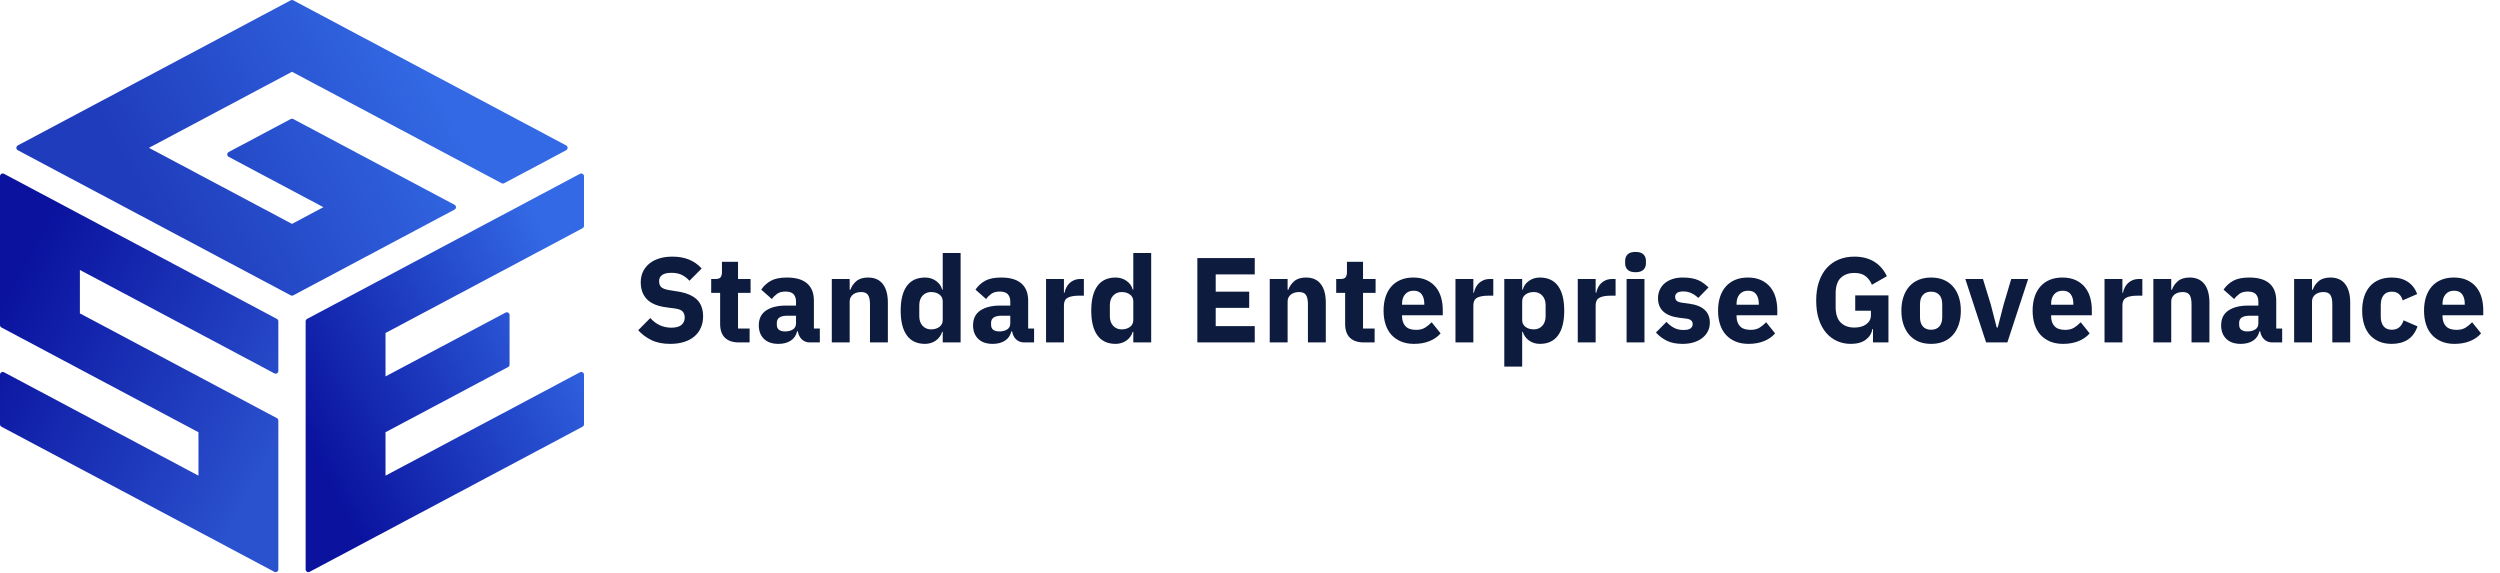
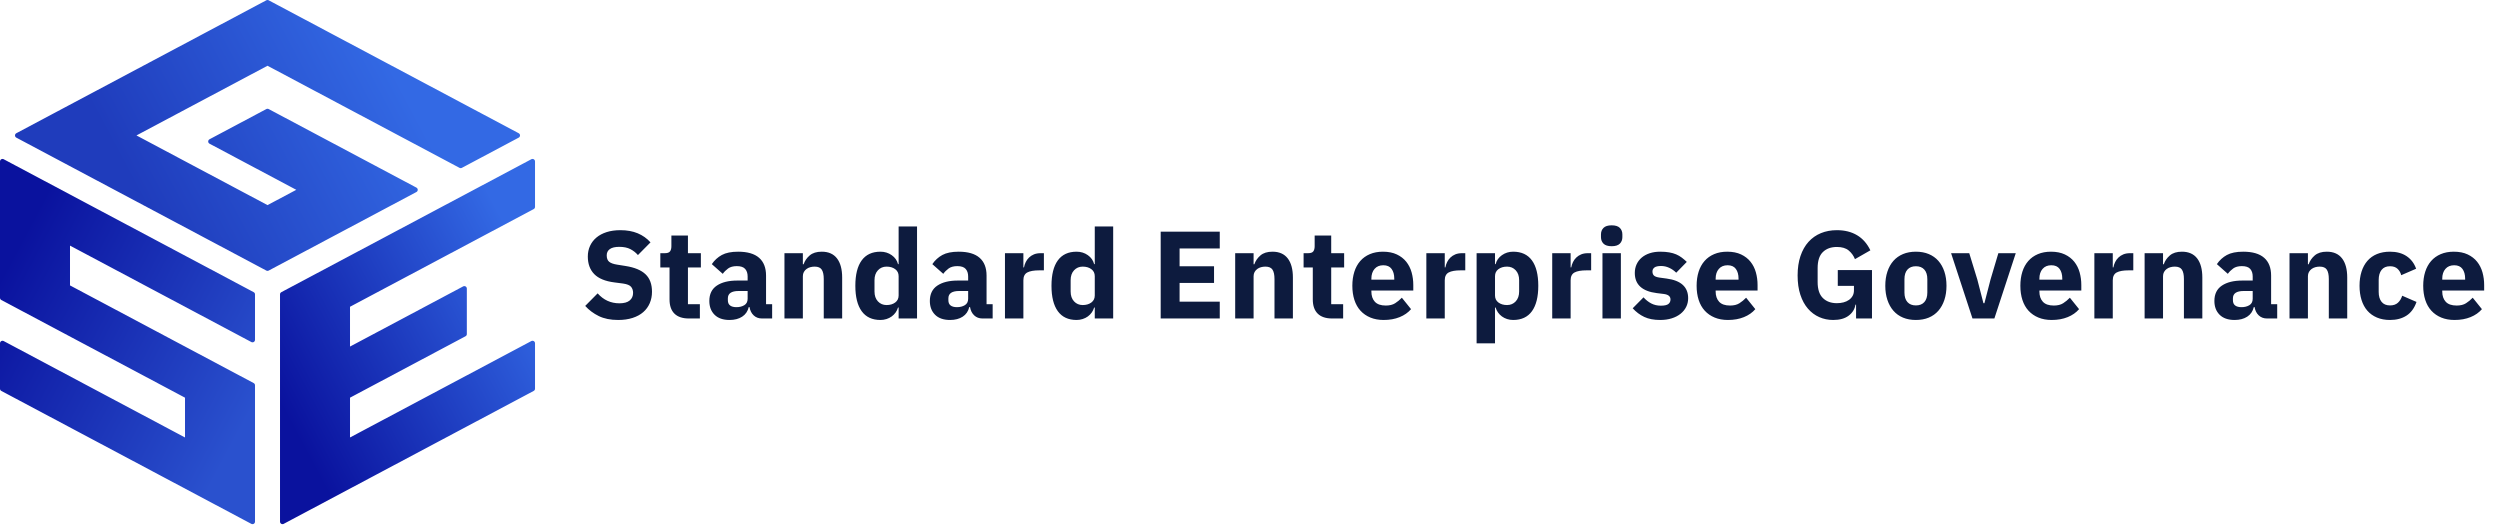
- <svg xmlns="http://www.w3.org/2000/svg" viewBox="-481.5 -506.44 4122.48 943.43" width="4122.48" height="943.43">
+ <svg xmlns="http://www.w3.org/2000/svg" viewBox="-481.5 -506.44 4499.83 943.43" width="4499.83" height="943.43">
  <defs>
    <linearGradient id="lklineAtop" gradientUnits="userSpaceOnUse" x1="-225" y1="-143.04" x2="225" y2="-382.31">
      <stop offset="0" stop-color="#1F3CBC" />
      <stop offset="1" stop-color="#3369E4" />
    </linearGradient>
    <linearGradient id="lklineAleft" gradientUnits="userSpaceOnUse" x1="-477" y1="-11.32" x2="-27" y2="227.95">
      <stop offset="0" stop-color="#0A129E" />
      <stop offset="1" stop-color="#2A51CE" />
    </linearGradient>
    <linearGradient id="lklineAright" gradientUnits="userSpaceOnUse" x1="27" y1="227.95" x2="477" y2="-11.32">
      <stop offset="0" stop-color="#0A129E" />
      <stop offset="1" stop-color="#3369E4" />
    </linearGradient>
  </defs>
  <path d="M-450 -262.67 L0 -501.94 L102.27 -447.56 L-347.73 -208.29 Z M-450 -262.67 L-347.73 -317.05 L102.27 -77.78 L0 -23.4 Z M-102.27 -447.56 L0 -501.94 L450 -262.67 L347.73 -208.29 Z M-102.27 -77.78 L163.64 -219.17 L265.91 -164.79 L0 -23.4 Z M-102.27 -251.79 L0 -306.17 L163.64 -219.17 L61.36 -164.79 Z" fill="url(#lklineAtop)" stroke="url(#lklineAtop)" stroke-width="9" stroke-linejoin="round" />
-   <path d="M-477 -215.87 L-27 23.4 L-27 105.22 L-477 -134.05 Z M-477 -134.05 L-354.27 -68.79 L-354.27 13.02 L-477 -52.23 Z M-477 -52.23 L-27 187.04 L-27 268.86 L-477 29.59 Z M-149.73 203.6 L-27 268.86 L-27 350.67 L-149.73 285.42 Z M-477 111.4 L-27 350.67 L-27 432.49 L-477 193.22 Z" fill="url(#lklineAleft)" stroke="url(#lklineAleft)" stroke-width="9" stroke-linejoin="round" />
-   <path d="M27 23.4 L477 -215.87 L477 -134.05 L27 105.22 Z M27 105.22 L149.73 39.96 L149.73 121.78 L27 187.04 Z M27 187.04 L354.27 13.02 L354.27 94.84 L27 268.86 Z M27 268.86 L149.73 203.6 L149.73 285.42 L27 350.67 Z M27 350.67 L477 111.4 L477 193.22 L27 432.49 Z" fill="url(#lklineAright)" stroke="url(#lklineAright)" stroke-width="9" stroke-linejoin="round" />
-   <path d="M623.7,60.61Q605.36,60.61,592.61,54.34Q579.86,48.06,570.89,38.1L590.82,17.97Q604.97,33.91,625.69,33.91Q636.85,33.91,642.23,29.33Q647.61,24.75,647.61,17.17Q647.61,11.39,644.42,7.51Q641.23,3.62,631.47,2.23L617.72,0.43Q595.6,-2.36,585.34,-12.92Q575.08,-23.48,575.08,-41.01Q575.08,-50.38,578.66,-58.15Q582.25,-65.92,588.92,-71.5Q595.6,-77.08,605.26,-80.17Q614.93,-83.26,627.28,-83.26Q643.03,-83.26,654.98,-78.28Q666.94,-73.3,675.51,-63.73L655.38,-43.41Q650.4,-49.18,643.33,-52.87Q636.25,-56.56,625.49,-56.56Q615.33,-56.56,610.35,-52.97Q605.36,-49.38,605.36,-43.01Q605.36,-35.83,609.25,-32.64Q613.14,-29.46,621.9,-28.06L635.65,-25.87Q657.17,-22.48,667.54,-12.62Q677.9,-2.75,677.9,15.38Q677.9,25.34,674.31,33.71Q670.73,42.08,663.85,48.06Q656.98,54.04,646.81,57.33Q636.65,60.61,623.7,60.61ZM737.08,58.22Q721.74,58.22,713.87,50.45Q706,42.68,706,27.73L706,-23.48L691.25,-23.48L691.25,-46.39L698.62,-46.39Q704.6,-46.39,706.79,-49.28Q708.99,-52.17,708.99,-57.55L708.99,-74.69L735.49,-74.69L735.49,-46.39L756.21,-46.39L756.21,-23.48L735.49,-23.48L735.49,35.31L754.62,35.31L754.62,58.22ZM854.05,58.22Q846.08,58.22,840.8,53.24Q835.52,48.26,834.13,39.89L832.93,39.89Q830.54,50.05,822.37,55.33Q814.2,60.61,802.24,60.61Q786.5,60.61,778.13,52.24Q769.76,43.88,769.76,30.13Q769.76,13.59,781.82,5.52Q793.87,-2.55,814.6,-2.55L831.14,-2.55L831.14,-9.13Q831.14,-16.7,827.15,-21.19Q823.17,-25.67,813.8,-25.67Q805.03,-25.67,799.85,-21.88Q794.67,-18.1,791.28,-13.32L773.75,-28.86Q780.12,-38.22,789.79,-43.5Q799.45,-48.79,815.99,-48.79Q838.31,-48.79,849.47,-39.02Q860.63,-29.26,860.63,-10.53L860.63,35.31L870.39,35.31L870.39,58.22ZM813.2,40.09Q820.58,40.09,825.86,36.9Q831.14,33.71,831.14,26.54L831.14,14.18L816.79,14.18Q799.45,14.18,799.45,25.94L799.45,28.93Q799.45,34.71,803.04,37.4Q806.63,40.09,813.2,40.09ZM890.12,58.22L890.12,-46.39L919.61,-46.39L919.61,-28.66L920.81,-28.66Q923.6,-36.83,930.57,-42.81Q937.55,-48.79,949.9,-48.79Q966.04,-48.79,974.31,-38.02Q982.58,-27.26,982.58,-7.34L982.58,58.22L953.09,58.22L953.09,-4.95Q953.09,-15.11,949.9,-19.99Q946.71,-24.87,938.54,-24.87Q934.96,-24.87,931.57,-23.98Q928.18,-23.08,925.49,-21.09Q922.8,-19.09,921.21,-16.2Q919.61,-13.32,919.61,-9.53L919.61,58.22ZM1073.05,40.69L1072.06,40.69Q1070.86,44.87,1068.27,48.56Q1065.68,52.24,1061.99,54.94Q1058.31,57.63,1053.62,59.12Q1048.94,60.61,1043.96,60.61Q1024.03,60.61,1013.87,46.57Q1003.71,32.52,1003.71,5.81Q1003.71,-20.89,1013.87,-34.84Q1024.03,-48.79,1043.96,-48.79Q1054.12,-48.79,1061.99,-43.21Q1069.86,-37.63,1072.06,-28.86L1073.05,-28.86L1073.05,-89.24L1102.54,-89.24L1102.54,58.22L1073.05,58.22ZM1053.72,36.7Q1062.09,36.7,1067.57,32.62Q1073.05,28.53,1073.05,21.36L1073.05,-9.53Q1073.05,-16.7,1067.57,-20.79Q1062.09,-24.87,1053.72,-24.87Q1045.35,-24.87,1039.87,-18.99Q1034.39,-13.12,1034.39,-3.15L1034.39,14.98Q1034.39,24.94,1039.87,30.82Q1045.35,36.7,1053.72,36.7ZM1207.36,58.22Q1199.39,58.22,1194.11,53.24Q1188.83,48.26,1187.43,39.89L1186.24,39.89Q1183.85,50.05,1175.68,55.33Q1167.51,60.61,1155.55,60.61Q1139.81,60.61,1131.44,52.24Q1123.07,43.88,1123.07,30.13Q1123.07,13.59,1135.13,5.52Q1147.18,-2.55,1167.91,-2.55L1184.44,-2.55L1184.44,-9.13Q1184.44,-16.7,1180.46,-21.19Q1176.47,-25.67,1167.11,-25.67Q1158.34,-25.67,1153.16,-21.88Q1147.98,-18.1,1144.59,-13.32L1127.05,-28.86Q1133.43,-38.22,1143.1,-43.5Q1152.76,-48.79,1169.3,-48.79Q1191.62,-48.79,1202.78,-39.02Q1213.94,-29.26,1213.94,-10.53L1213.94,35.31L1223.7,35.31L1223.7,58.22ZM1166.51,40.09Q1173.88,40.09,1179.16,36.9Q1184.44,33.71,1184.44,26.54L1184.44,14.18L1170.1,14.18Q1152.76,14.18,1152.76,25.94L1152.76,28.93Q1152.76,34.71,1156.35,37.4Q1159.93,40.09,1166.51,40.09ZM1243.43,58.22L1243.43,-46.39L1272.92,-46.39L1272.92,-23.68L1273.92,-23.68Q1274.71,-28.06,1276.71,-32.15Q1278.7,-36.23,1281.99,-39.42Q1285.28,-42.61,1289.86,-44.5Q1294.44,-46.39,1300.62,-46.39L1305.8,-46.39L1305.8,-18.89L1298.43,-18.89Q1285.47,-18.89,1279.2,-15.51Q1272.92,-12.12,1272.92,-2.95L1272.92,58.22ZM1387.3,40.69L1386.31,40.69Q1385.11,44.87,1382.52,48.56Q1379.93,52.24,1376.24,54.94Q1372.56,57.63,1367.87,59.12Q1363.19,60.61,1358.21,60.61Q1338.28,60.61,1328.12,46.57Q1317.96,32.52,1317.96,5.81Q1317.96,-20.89,1328.12,-34.84Q1338.28,-48.79,1358.21,-48.79Q1368.37,-48.79,1376.24,-43.21Q1384.11,-37.63,1386.31,-28.86L1387.3,-28.86L1387.3,-89.24L1416.79,-89.24L1416.79,58.22L1387.3,58.22ZM1367.97,36.7Q1376.34,36.7,1381.82,32.62Q1387.3,28.53,1387.3,21.36L1387.3,-9.53Q1387.3,-16.7,1381.82,-20.79Q1376.34,-24.87,1367.97,-24.87Q1359.6,-24.87,1354.12,-18.99Q1348.64,-13.12,1348.64,-3.15L1348.64,14.98Q1348.64,24.94,1354.12,30.82Q1359.6,36.7,1367.97,36.7ZM1492.92,58.22L1492.92,-80.87L1587.57,-80.87L1587.57,-53.97L1523.2,-53.97L1523.2,-25.47L1578.4,-25.47L1578.4,1.23L1523.2,1.23L1523.2,31.32L1587.57,31.32L1587.57,58.22ZM1612.28,58.22L1612.28,-46.39L1641.77,-46.39L1641.77,-28.66L1642.97,-28.66Q1645.76,-36.83,1652.73,-42.81Q1659.71,-48.79,1672.06,-48.79Q1688.2,-48.79,1696.47,-38.02Q1704.74,-27.26,1704.74,-7.34L1704.74,58.22L1675.25,58.22L1675.25,-4.95Q1675.25,-15.11,1672.06,-19.99Q1668.87,-24.87,1660.7,-24.87Q1657.11,-24.87,1653.73,-23.98Q1650.34,-23.08,1647.65,-21.09Q1644.96,-19.09,1643.37,-16.2Q1641.77,-13.32,1641.77,-9.53L1641.77,58.22ZM1767.71,58.22Q1752.37,58.22,1744.49,50.45Q1736.62,42.68,1736.62,27.73L1736.62,-23.48L1721.88,-23.48L1721.88,-46.39L1729.25,-46.39Q1735.23,-46.39,1737.42,-49.28Q1739.61,-52.17,1739.61,-57.55L1739.61,-74.69L1766.12,-74.69L1766.12,-46.39L1786.84,-46.39L1786.84,-23.48L1766.12,-23.48L1766.12,35.31L1785.25,35.31L1785.25,58.22ZM1850.21,60.61Q1838.25,60.61,1828.89,56.73Q1819.52,52.84,1813.04,45.77Q1806.57,38.69,1803.28,28.53Q1799.99,18.37,1799.99,5.81Q1799.99,-6.54,1803.18,-16.6Q1806.37,-26.67,1812.65,-33.84Q1818.92,-41.01,1828.09,-44.9Q1837.26,-48.79,1849.01,-48.79Q1861.96,-48.79,1871.23,-44.4Q1880.5,-40.02,1886.38,-32.64Q1892.25,-25.27,1894.94,-15.61Q1897.63,-5.94,1897.63,4.62L1897.63,13.39L1830.48,13.39L1830.48,14.98Q1830.48,25.34,1836.06,31.42Q1841.64,37.5,1853.6,37.5Q1862.76,37.5,1868.54,33.81Q1874.32,30.13,1879.3,24.94L1894.05,43.28Q1887.07,51.45,1875.81,56.03Q1864.56,60.61,1850.21,60.61ZM1849.61,-27.06Q1840.64,-27.06,1835.56,-21.19Q1830.48,-15.31,1830.48,-5.54L1830.48,-3.95L1867.15,-3.95L1867.15,-5.74Q1867.15,-15.31,1862.86,-21.19Q1858.58,-27.06,1849.61,-27.06ZM1918.56,58.22L1918.56,-46.39L1948.05,-46.39L1948.05,-23.68L1949.05,-23.68Q1949.84,-28.06,1951.84,-32.15Q1953.83,-36.23,1957.12,-39.42Q1960.4,-42.61,1964.99,-44.5Q1969.57,-46.39,1975.75,-46.39L1980.93,-46.39L1980.93,-18.89L1973.56,-18.89Q1960.6,-18.89,1954.33,-15.51Q1948.05,-12.12,1948.05,-2.95L1948.05,58.22ZM1999.06,-46.39L2028.56,-46.39L2028.56,-28.86L2029.55,-28.86Q2031.74,-37.63,2039.61,-43.21Q2047.49,-48.79,2057.65,-48.79Q2077.58,-48.79,2087.74,-34.84Q2097.9,-20.89,2097.9,5.81Q2097.9,32.52,2087.74,46.57Q2077.58,60.61,2057.65,60.61Q2052.47,60.61,2047.88,59.12Q2043.3,57.63,2039.61,54.94Q2035.93,52.24,2033.34,48.56Q2030.75,44.87,2029.55,40.69L2028.56,40.69L2028.56,98.08L1999.06,98.08ZM2047.88,36.7Q2056.25,36.7,2061.73,30.82Q2067.21,24.94,2067.21,14.98L2067.21,-3.15Q2067.21,-13.12,2061.73,-18.99Q2056.25,-24.87,2047.88,-24.87Q2039.52,-24.87,2034.04,-20.79Q2028.56,-16.7,2028.56,-9.53L2028.56,21.36Q2028.56,28.53,2034.04,32.62Q2039.52,36.7,2047.88,36.7ZM2120.22,58.22L2120.22,-46.39L2149.71,-46.39L2149.71,-23.68L2150.71,-23.68Q2151.51,-28.06,2153.5,-32.15Q2155.49,-36.23,2158.78,-39.42Q2162.07,-42.61,2166.65,-44.5Q2171.23,-46.39,2177.41,-46.39L2182.59,-46.39L2182.59,-18.89L2175.22,-18.89Q2162.27,-18.89,2155.99,-15.51Q2149.71,-12.12,2149.71,-2.95L2149.71,58.22ZM2215.47,-57.55Q2206.5,-57.55,2202.42,-61.64Q2198.33,-65.72,2198.33,-72.1L2198.33,-76.48Q2198.33,-82.86,2202.42,-86.95Q2206.5,-91.03,2215.47,-91.03Q2224.44,-91.03,2228.52,-86.95Q2232.61,-82.86,2232.61,-76.48L2232.61,-72.1Q2232.61,-65.72,2228.52,-61.64Q2224.44,-57.55,2215.47,-57.55ZM2200.73,-46.39L2230.22,-46.39L2230.22,58.22L2200.73,58.22ZM2293.19,60.61Q2278.04,60.61,2267.68,55.73Q2257.32,50.85,2249.15,41.88L2266.48,24.35Q2272.06,30.52,2278.84,34.11Q2285.61,37.7,2294.18,37.7Q2302.95,37.7,2306.34,35.01Q2309.73,32.32,2309.73,27.73Q2309.73,20.36,2299.16,18.97L2287.81,17.57Q2252.54,13.19,2252.54,-14.71Q2252.54,-22.28,2255.42,-28.56Q2258.31,-34.84,2263.59,-39.32Q2268.88,-43.8,2276.35,-46.29Q2283.82,-48.79,2293.19,-48.79Q2301.36,-48.79,2307.63,-47.69Q2313.91,-46.59,2318.79,-44.5Q2323.68,-42.41,2327.76,-39.32Q2331.85,-36.23,2335.83,-32.45L2318.89,-15.11Q2313.91,-20.09,2307.63,-22.98Q2301.36,-25.87,2294.78,-25.87Q2287.21,-25.87,2284.02,-23.48Q2280.83,-21.09,2280.83,-17.1Q2280.83,-12.92,2283.12,-10.63Q2285.42,-8.33,2291.79,-7.34L2303.55,-5.74Q2338.02,-1.16,2338.02,25.74Q2338.02,33.31,2334.83,39.69Q2331.65,46.07,2325.77,50.75Q2319.89,55.43,2311.62,58.02Q2303.35,60.61,2293.19,60.61ZM2401.79,60.61Q2389.83,60.61,2380.47,56.73Q2371.1,52.84,2364.63,45.77Q2358.15,38.69,2354.86,28.53Q2351.57,18.37,2351.57,5.81Q2351.57,-6.54,2354.76,-16.6Q2357.95,-26.67,2364.23,-33.84Q2370.5,-41.01,2379.67,-44.9Q2388.84,-48.79,2400.59,-48.79Q2413.55,-48.79,2422.81,-44.4Q2432.08,-40.02,2437.96,-32.64Q2443.84,-25.27,2446.53,-15.61Q2449.22,-5.94,2449.22,4.62L2449.22,13.39L2382.06,13.39L2382.06,14.98Q2382.06,25.34,2387.64,31.42Q2393.22,37.5,2405.18,37.5Q2414.34,37.5,2420.12,33.81Q2425.9,30.13,2430.88,24.94L2445.63,43.28Q2438.65,51.45,2427.4,56.03Q2416.14,60.61,2401.79,60.61ZM2401.19,-27.06Q2392.22,-27.06,2387.14,-21.19Q2382.06,-15.31,2382.06,-5.54L2382.06,-3.95L2418.73,-3.95L2418.73,-5.74Q2418.73,-15.31,2414.44,-21.19Q2410.16,-27.06,2401.19,-27.06ZM2607.04,36.1L2606.04,36.1Q2604.45,46.67,2595.28,53.64Q2586.11,60.61,2570.37,60.61Q2558.42,60.61,2548.05,56.03Q2537.69,51.45,2529.92,42.48Q2522.15,33.51,2517.76,20.16Q2513.38,6.81,2513.38,-10.72Q2513.38,-28.26,2517.96,-41.81Q2522.55,-55.36,2530.82,-64.53Q2539.09,-73.69,2550.64,-78.48Q2562.2,-83.26,2576.35,-83.26Q2595.08,-83.26,2608.63,-75.19Q2622.18,-67.12,2629.95,-50.98L2605.24,-36.83Q2602.06,-45,2595.28,-50.68Q2588.51,-56.36,2576.35,-56.36Q2562.2,-56.36,2553.83,-48.19Q2545.46,-40.02,2545.46,-22.48L2545.46,-0.16Q2545.46,17.17,2553.83,25.44Q2562.2,33.71,2576.35,33.71Q2581.93,33.71,2586.91,32.42Q2591.89,31.12,2595.68,28.43Q2599.47,25.74,2601.56,21.96Q2603.65,18.17,2603.65,12.99L2603.65,6.01L2577.75,6.01L2577.75,-19.29L2632.54,-19.29L2632.54,58.22L2607.04,58.22ZM2702.89,60.61Q2691.33,60.61,2682.26,56.83Q2673.2,53.04,2666.92,45.87Q2660.64,38.69,2657.25,28.53Q2653.87,18.37,2653.87,5.81Q2653.87,-6.74,2657.25,-16.9Q2660.64,-27.06,2666.92,-34.14Q2673.2,-41.21,2682.26,-45Q2691.33,-48.79,2702.89,-48.79Q2714.44,-48.79,2723.51,-45Q2732.58,-41.21,2738.86,-34.14Q2745.13,-27.06,2748.52,-16.9Q2751.91,-6.74,2751.91,5.81Q2751.91,18.37,2748.52,28.53Q2745.13,38.69,2738.86,45.87Q2732.58,53.04,2723.51,56.83Q2714.44,60.61,2702.89,60.61ZM2702.89,37.3Q2711.65,37.3,2716.44,31.92Q2721.22,26.54,2721.22,16.58L2721.22,-4.75Q2721.22,-14.71,2716.44,-20.09Q2711.65,-25.47,2702.89,-25.47Q2694.12,-25.47,2689.34,-20.09Q2684.55,-14.71,2684.55,-4.75L2684.55,16.58Q2684.55,26.54,2689.34,31.92Q2694.12,37.3,2702.89,37.3ZM2793.56,58.22L2759.28,-46.39L2788.37,-46.39L2801.33,-4.15L2811.09,33.71L2812.69,33.71L2822.45,-4.15L2835,-46.39L2862.9,-46.39L2828.63,58.22ZM2920.49,60.61Q2908.53,60.61,2899.17,56.73Q2889.8,52.84,2883.33,45.77Q2876.85,38.69,2873.56,28.53Q2870.27,18.37,2870.27,5.81Q2870.27,-6.54,2873.46,-16.6Q2876.65,-26.67,2882.93,-33.84Q2889.21,-41.01,2898.37,-44.9Q2907.54,-48.79,2919.29,-48.79Q2932.25,-48.79,2941.51,-44.4Q2950.78,-40.02,2956.66,-32.64Q2962.54,-25.27,2965.23,-15.61Q2967.92,-5.94,2967.92,4.62L2967.92,13.39L2900.76,13.39L2900.76,14.98Q2900.76,25.34,2906.34,31.42Q2911.92,37.5,2923.88,37.5Q2933.04,37.5,2938.82,33.81Q2944.6,30.13,2949.58,24.94L2964.33,43.28Q2957.36,51.45,2946.1,56.03Q2934.84,60.61,2920.49,60.61ZM2919.89,-27.06Q2910.93,-27.06,2905.84,-21.19Q2900.76,-15.31,2900.76,-5.54L2900.76,-3.95L2937.43,-3.95L2937.43,-5.74Q2937.43,-15.31,2933.14,-21.19Q2928.86,-27.06,2919.89,-27.06ZM2988.84,58.22L2988.84,-46.39L3018.33,-46.39L3018.33,-23.68L3019.33,-23.68Q3020.13,-28.06,3022.12,-32.15Q3024.11,-36.23,3027.4,-39.42Q3030.69,-42.61,3035.27,-44.5Q3039.85,-46.39,3046.03,-46.39L3051.21,-46.39L3051.21,-18.89L3043.84,-18.89Q3030.89,-18.89,3024.61,-15.51Q3018.33,-12.12,3018.33,-2.95L3018.33,58.22ZM3069.35,58.22L3069.35,-46.39L3098.84,-46.39L3098.84,-28.66L3100.03,-28.66Q3102.82,-36.83,3109.8,-42.81Q3116.77,-48.79,3129.13,-48.79Q3145.27,-48.79,3153.54,-38.02Q3161.81,-27.26,3161.81,-7.34L3161.81,58.22L3132.32,58.22L3132.32,-4.95Q3132.32,-15.11,3129.13,-19.99Q3125.94,-24.87,3117.77,-24.87Q3114.18,-24.87,3110.79,-23.98Q3107.41,-23.08,3104.72,-21.09Q3102.03,-19.09,3100.43,-16.2Q3098.84,-13.32,3098.84,-9.53L3098.84,58.22ZM3265.43,58.22Q3257.46,58.22,3252.18,53.24Q3246.9,48.26,3245.5,39.89L3244.31,39.89Q3241.91,50.05,3233.74,55.33Q3225.57,60.61,3213.62,60.61Q3197.88,60.61,3189.51,52.24Q3181.14,43.88,3181.14,30.13Q3181.14,13.59,3193.19,5.52Q3205.25,-2.55,3225.97,-2.55L3242.51,-2.55L3242.51,-9.13Q3242.51,-16.7,3238.53,-21.19Q3234.54,-25.67,3225.18,-25.67Q3216.41,-25.67,3211.23,-21.88Q3206.05,-18.1,3202.66,-13.32L3185.12,-28.86Q3191.5,-38.22,3201.16,-43.5Q3210.83,-48.79,3227.37,-48.79Q3249.69,-48.79,3260.84,-39.02Q3272,-29.26,3272,-10.53L3272,35.31L3281.77,35.31L3281.77,58.22ZM3224.58,40.09Q3231.95,40.09,3237.23,36.9Q3242.51,33.71,3242.51,26.54L3242.51,14.18L3228.16,14.18Q3210.83,14.18,3210.83,25.94L3210.83,28.93Q3210.83,34.71,3214.41,37.4Q3218,40.09,3224.58,40.09ZM3301.5,58.22L3301.5,-46.39L3330.99,-46.39L3330.99,-28.66L3332.18,-28.66Q3334.97,-36.83,3341.95,-42.81Q3348.92,-48.79,3361.28,-48.79Q3377.42,-48.79,3385.69,-38.02Q3393.96,-27.26,3393.96,-7.34L3393.96,58.22L3364.47,58.22L3364.47,-4.95Q3364.47,-15.11,3361.28,-19.99Q3358.09,-24.87,3349.92,-24.87Q3346.33,-24.87,3342.94,-23.98Q3339.56,-23.08,3336.87,-21.09Q3334.18,-19.09,3332.58,-16.2Q3330.99,-13.32,3330.99,-9.53L3330.99,58.22ZM3462.51,60.61Q3450.75,60.61,3441.58,56.73Q3432.42,52.84,3426.24,45.77Q3420.06,38.69,3416.87,28.53Q3413.69,18.37,3413.69,5.81Q3413.69,-6.74,3416.87,-16.8Q3420.06,-26.87,3426.24,-34.04Q3432.42,-41.21,3441.58,-45Q3450.75,-48.79,3462.51,-48.79Q3478.45,-48.79,3489.11,-41.61Q3499.77,-34.44,3504.35,-21.49L3480.44,-11.12Q3479.05,-17.1,3474.66,-21.29Q3470.28,-25.47,3462.51,-25.47Q3453.54,-25.47,3448.96,-19.59Q3444.37,-13.71,3444.37,-3.75L3444.37,15.78Q3444.37,25.74,3448.96,31.52Q3453.54,37.3,3462.51,37.3Q3470.48,37.3,3475.16,33.02Q3479.84,28.73,3482.04,21.76L3504.95,31.72Q3499.77,46.67,3488.91,53.64Q3478.05,60.61,3462.51,60.61ZM3565.93,60.61Q3553.97,60.61,3544.61,56.73Q3535.24,52.84,3528.76,45.77Q3522.29,38.69,3519,28.53Q3515.71,18.37,3515.71,5.81Q3515.71,-6.54,3518.9,-16.6Q3522.09,-26.67,3528.37,-33.84Q3534.64,-41.01,3543.81,-44.9Q3552.98,-48.79,3564.73,-48.79Q3577.69,-48.79,3586.95,-44.4Q3596.22,-40.02,3602.1,-32.64Q3607.97,-25.27,3610.66,-15.61Q3613.35,-5.94,3613.35,4.62L3613.35,13.39L3546.2,13.39L3546.2,14.98Q3546.2,25.34,3551.78,31.42Q3557.36,37.5,3569.32,37.5Q3578.48,37.5,3584.26,33.81Q3590.04,30.13,3595.02,24.94L3609.77,43.28Q3602.79,51.45,3591.53,56.03Q3580.28,60.61,3565.93,60.61ZM3565.33,-27.06Q3556.36,-27.06,3551.28,-21.19Q3546.2,-15.31,3546.2,-5.54L3546.2,-3.95L3582.87,-3.95L3582.87,-5.74Q3582.87,-15.31,3578.58,-21.19Q3574.3,-27.06,3565.33,-27.06Z" fill="#0D1B3E" />
+   <path d="M-477 -215.87 L-27 23.4 L-27 105.22 L-477 -134.05 Z M-477 -134.05 L-360 -71.84 L-360 9.98 L-477 -52.23 Z M-477 -52.23 L-27 187.04 L-27 268.86 L-477 29.59 Z M-144 206.65 L-27 268.86 L-27 350.67 L-144 288.46 Z M-477 111.4 L-27 350.67 L-27 432.49 L-477 193.22 Z" fill="url(#lklineAleft)" stroke="url(#lklineAleft)" stroke-width="9" stroke-linejoin="round" />
+   <path d="M27 23.4 L477 -215.87 L477 -134.05 L27 105.22 Z M27 105.22 L144 43.01 L144 124.83 L27 187.04 Z M27 187.04 L354.27 13.02 L354.27 94.84 L27 268.86 Z M27 268.86 L144 206.65 L144 288.46 L27 350.67 Z M27 350.67 L477 111.4 L477 193.22 L27 432.49 Z" fill="url(#lklineAright)" stroke="url(#lklineAright)" stroke-width="9" stroke-linejoin="round" />
+   <path d="M631.15,69.49Q610.55,69.49,596.23,62.44Q581.9,55.39,571.83,44.2L594.21,21.59Q610.11,39.5,633.39,39.5Q645.92,39.5,651.97,34.35Q658.01,29.2,658.01,20.69Q658.01,14.2,654.43,9.83Q650.85,5.47,639.88,3.9L624.43,1.89Q599.58,-1.25,588.06,-13.11Q576.53,-24.98,576.53,-44.68Q576.53,-55.2,580.56,-63.93Q584.59,-72.66,592.09,-78.93Q599.58,-85.2,610.44,-88.67Q621.3,-92.14,635.18,-92.14Q652.86,-92.14,666.3,-86.54Q679.73,-80.94,689.36,-70.2L666.74,-47.36Q661.15,-53.86,653.2,-58Q645.25,-62.14,633.16,-62.14Q621.75,-62.14,616.15,-58.11Q610.55,-54.08,610.55,-46.92Q610.55,-38.86,614.92,-35.28Q619.28,-31.69,629.13,-30.13L644.58,-27.66Q668.76,-23.86,680.4,-12.78Q692.04,-1.7,692.04,18.68Q692.04,29.87,688.01,39.27Q683.98,48.67,676.26,55.39Q668.54,62.11,657.12,65.8Q645.7,69.49,631.15,69.49ZM758.53,66.81Q741.29,66.81,732.45,58.08Q723.61,49.35,723.61,32.56L723.61,-24.98L707.04,-24.98L707.04,-50.72L715.32,-50.72Q722.04,-50.72,724.5,-53.97Q726.96,-57.22,726.96,-63.26L726.96,-82.51L756.74,-82.51L756.74,-50.72L780.02,-50.72L780.02,-24.98L756.74,-24.98L756.74,41.06L778.23,41.06L778.23,66.81ZM889.94,66.81Q880.98,66.81,875.05,61.21Q869.12,55.61,867.55,46.21L866.21,46.21Q863.52,57.63,854.34,63.56Q845.17,69.49,831.73,69.49Q814.05,69.49,804.65,60.09Q795.24,50.69,795.24,35.24Q795.24,16.66,808.79,7.59Q822.33,-1.47,845.61,-1.47L864.19,-1.47L864.19,-8.86Q864.19,-17.37,859.72,-22.4Q855.24,-27.44,844.72,-27.44Q834.87,-27.44,829.05,-23.19Q823.23,-18.93,819.42,-13.56L799.72,-31.02Q806.88,-41.54,817.74,-47.48Q828.6,-53.41,847.18,-53.41Q872.25,-53.41,884.79,-42.44Q897.33,-31.47,897.33,-10.43L897.33,41.06L908.3,41.06L908.3,66.81ZM844.05,46.44Q852.33,46.44,858.26,42.85Q864.19,39.27,864.19,31.21L864.19,17.33L848.08,17.33Q828.6,17.33,828.6,30.54L828.6,33.9Q828.6,40.39,832.63,43.41Q836.66,46.44,844.05,46.44ZM930.46,66.81L930.46,-50.72L963.59,-50.72L963.59,-30.8L964.93,-30.8Q968.07,-39.98,975.9,-46.69Q983.74,-53.41,997.62,-53.41Q1015.75,-53.41,1025.04,-41.32Q1034.33,-29.23,1034.33,-6.85L1034.33,66.81L1001.2,66.81L1001.2,-4.16Q1001.2,-15.58,997.62,-21.06Q994.04,-26.55,984.86,-26.55Q980.83,-26.55,977.02,-25.54Q973.22,-24.53,970.2,-22.29Q967.17,-20.05,965.38,-16.81Q963.59,-13.56,963.59,-9.31L963.59,66.81ZM1135.97,47.11L1134.85,47.11Q1133.51,51.81,1130.6,55.95Q1127.69,60.09,1123.54,63.11Q1119.4,66.14,1114.14,67.81Q1108.88,69.49,1103.28,69.49Q1080.9,69.49,1069.48,53.71Q1058.06,37.93,1058.06,7.93Q1058.06,-22.07,1069.48,-37.74Q1080.9,-53.41,1103.28,-53.41Q1114.7,-53.41,1123.54,-47.14Q1132.39,-40.87,1134.85,-31.02L1135.97,-31.02L1135.97,-98.85L1169.1,-98.85L1169.1,66.81L1135.97,66.81ZM1114.25,42.63Q1123.66,42.63,1129.81,38.04Q1135.97,33.45,1135.97,25.39L1135.97,-9.31Q1135.97,-17.37,1129.81,-21.96Q1123.66,-26.55,1114.25,-26.55Q1104.85,-26.55,1098.69,-19.94Q1092.54,-13.34,1092.54,-2.14L1092.54,18.23Q1092.54,29.42,1098.69,36.03Q1104.85,42.63,1114.25,42.63ZM1286.85,66.81Q1277.9,66.81,1271.97,61.21Q1266.04,55.61,1264.47,46.21L1263.12,46.21Q1260.44,57.63,1251.26,63.56Q1242.08,69.49,1228.65,69.49Q1210.96,69.49,1201.56,60.09Q1192.16,50.69,1192.16,35.24Q1192.16,16.66,1205.7,7.59Q1219.25,-1.47,1242.53,-1.47L1261.11,-1.47L1261.11,-8.86Q1261.11,-17.37,1256.63,-22.4Q1252.16,-27.44,1241.63,-27.44Q1231.78,-27.44,1225.96,-23.19Q1220.14,-18.93,1216.34,-13.56L1196.64,-31.02Q1203.8,-41.54,1214.66,-47.48Q1225.52,-53.41,1244.1,-53.41Q1269.17,-53.41,1281.71,-42.44Q1294.24,-31.47,1294.24,-10.43L1294.24,41.06L1305.21,41.06L1305.21,66.81ZM1240.96,46.44Q1249.25,46.44,1255.18,42.85Q1261.11,39.27,1261.11,31.21L1261.11,17.33L1244.99,17.33Q1225.52,17.33,1225.52,30.54L1225.52,33.9Q1225.52,40.39,1229.54,43.41Q1233.57,46.44,1240.96,46.44ZM1327.37,66.81L1327.37,-50.72L1360.51,-50.72L1360.51,-25.2L1361.63,-25.2Q1362.52,-30.13,1364.76,-34.72Q1367,-39.31,1370.69,-42.89Q1374.39,-46.47,1379.54,-48.6Q1384.68,-50.72,1391.62,-50.72L1397.44,-50.72L1397.44,-19.83L1389.16,-19.83Q1374.61,-19.83,1367.56,-16.02Q1360.51,-12.22,1360.51,-1.92L1360.51,66.81ZM1489.01,47.11L1487.89,47.11Q1486.54,51.81,1483.63,55.95Q1480.72,60.09,1476.58,63.11Q1472.44,66.14,1467.18,67.81Q1461.92,69.49,1456.32,69.49Q1433.94,69.49,1422.52,53.71Q1411.1,37.93,1411.1,7.93Q1411.1,-22.07,1422.52,-37.74Q1433.94,-53.41,1456.32,-53.41Q1467.74,-53.41,1476.58,-47.14Q1485.42,-40.87,1487.89,-31.02L1489.01,-31.02L1489.01,-98.85L1522.14,-98.85L1522.14,66.81L1489.01,66.81ZM1467.29,42.63Q1476.69,42.63,1482.85,38.04Q1489.01,33.45,1489.01,25.39L1489.01,-9.31Q1489.01,-17.37,1482.85,-21.96Q1476.69,-26.55,1467.29,-26.55Q1457.89,-26.55,1451.73,-19.94Q1445.58,-13.34,1445.58,-2.14L1445.58,18.23Q1445.58,29.42,1451.73,36.03Q1457.89,42.63,1467.29,42.63ZM1607.66,66.81L1607.66,-89.45L1713.99,-89.45L1713.99,-59.23L1641.68,-59.23L1641.68,-27.22L1703.69,-27.22L1703.69,2.78L1641.68,2.78L1641.68,36.58L1713.99,36.58L1713.99,66.81ZM1741.75,66.81L1741.75,-50.72L1774.88,-50.72L1774.88,-30.8L1776.23,-30.8Q1779.36,-39.98,1787.2,-46.69Q1795.03,-53.41,1808.91,-53.41Q1827.04,-53.41,1836.34,-41.32Q1845.63,-29.23,1845.63,-6.85L1845.63,66.81L1812.49,66.81L1812.49,-4.16Q1812.49,-15.58,1808.91,-21.06Q1805.33,-26.55,1796.15,-26.55Q1792.12,-26.55,1788.32,-25.54Q1784.51,-24.53,1781.49,-22.29Q1778.47,-20.05,1776.67,-16.81Q1774.88,-13.56,1774.88,-9.31L1774.88,66.81ZM1916.37,66.81Q1899.13,66.81,1890.29,58.08Q1881.44,49.35,1881.44,32.56L1881.44,-24.98L1864.88,-24.98L1864.88,-50.72L1873.16,-50.72Q1879.88,-50.72,1882.34,-53.97Q1884.8,-57.22,1884.8,-63.26L1884.8,-82.51L1914.58,-82.51L1914.58,-50.72L1937.86,-50.72L1937.86,-24.98L1914.58,-24.98L1914.58,41.06L1936.07,41.06L1936.07,66.81ZM2009.05,69.49Q1995.62,69.49,1985.09,65.13Q1974.57,60.76,1967.3,52.82Q1960.02,44.87,1956.33,33.45Q1952.63,22.03,1952.63,7.93Q1952.63,-5.95,1956.22,-17.25Q1959.8,-28.56,1966.85,-36.62Q1973.9,-44.68,1984.2,-49.04Q1994.5,-53.41,2007.7,-53.41Q2022.26,-53.41,2032.67,-48.48Q2043.08,-43.56,2049.68,-35.28Q2056.28,-26.99,2059.31,-16.14Q2062.33,-5.28,2062.33,6.59L2062.33,16.44L1986.89,16.44L1986.89,18.23Q1986.89,29.87,1993.15,36.7Q1999.42,43.52,2012.85,43.52Q2023.15,43.52,2029.64,39.38Q2036.14,35.24,2041.73,29.42L2058.3,50.02Q2050.46,59.2,2037.81,64.34Q2025.17,69.49,2009.05,69.49ZM2008.38,-29.01Q1998.3,-29.01,1992.59,-22.4Q1986.89,-15.8,1986.89,-4.83L1986.89,-3.04L2028.08,-3.04L2028.08,-5.05Q2028.08,-15.8,2023.26,-22.4Q2018.45,-29.01,2008.38,-29.01ZM2085.83,66.81L2085.83,-50.72L2118.97,-50.72L2118.97,-25.2L2120.09,-25.2Q2120.98,-30.13,2123.22,-34.72Q2125.46,-39.31,2129.15,-42.89Q2132.85,-46.47,2138,-48.6Q2143.14,-50.72,2150.08,-50.72L2155.9,-50.72L2155.9,-19.83L2147.62,-19.83Q2133.07,-19.83,2126.02,-16.02Q2118.97,-12.22,2118.97,-1.92L2118.97,66.81ZM2176.28,-50.72L2209.41,-50.72L2209.41,-31.02L2210.53,-31.02Q2212.99,-40.87,2221.83,-47.14Q2230.68,-53.41,2242.09,-53.41Q2264.48,-53.41,2275.9,-37.74Q2287.31,-22.07,2287.31,7.93Q2287.31,37.93,2275.9,53.71Q2264.48,69.49,2242.09,69.49Q2236.27,69.49,2231.12,67.81Q2225.97,66.14,2221.83,63.11Q2217.69,60.09,2214.78,55.95Q2211.87,51.81,2210.53,47.11L2209.41,47.11L2209.41,111.58L2176.28,111.58ZM2231.12,42.63Q2240.53,42.63,2246.68,36.03Q2252.84,29.42,2252.84,18.23L2252.84,-2.14Q2252.84,-13.34,2246.68,-19.94Q2240.53,-26.55,2231.12,-26.55Q2221.72,-26.55,2215.56,-21.96Q2209.41,-17.37,2209.41,-9.31L2209.41,25.39Q2209.41,33.45,2215.56,38.04Q2221.72,42.63,2231.12,42.63ZM2312.39,66.81L2312.39,-50.72L2345.52,-50.72L2345.52,-25.2L2346.64,-25.2Q2347.53,-30.13,2349.77,-34.72Q2352.01,-39.31,2355.71,-42.89Q2359.4,-46.47,2364.55,-48.6Q2369.7,-50.72,2376.64,-50.72L2382.46,-50.72L2382.46,-19.83L2374.17,-19.83Q2359.62,-19.83,2352.57,-16.02Q2345.52,-12.22,2345.52,-1.92L2345.52,66.81ZM2419.4,-63.26Q2409.32,-63.26,2404.73,-67.85Q2400.14,-72.44,2400.14,-79.6L2400.14,-84.53Q2400.14,-91.69,2404.73,-96.28Q2409.32,-100.87,2419.4,-100.87Q2429.47,-100.87,2434.06,-96.28Q2438.65,-91.69,2438.65,-84.53L2438.65,-79.6Q2438.65,-72.44,2434.06,-67.85Q2429.47,-63.26,2419.4,-63.26ZM2402.83,-50.72L2435.96,-50.72L2435.96,66.81L2402.83,66.81ZM2506.7,69.49Q2489.69,69.49,2478.05,64.01Q2466.41,58.52,2457.23,48.45L2476.71,28.75Q2482.97,35.69,2490.58,39.72Q2498.2,43.75,2507.82,43.75Q2517.67,43.75,2521.48,40.73Q2525.28,37.7,2525.28,32.56Q2525.28,24.27,2513.42,22.71L2500.66,21.14Q2461.03,16.21,2461.03,-15.13Q2461.03,-23.64,2464.28,-30.69Q2467.53,-37.74,2473.46,-42.78Q2479.39,-47.81,2487.79,-50.61Q2496.18,-53.41,2506.7,-53.41Q2515.88,-53.41,2522.93,-52.18Q2529.99,-50.95,2535.47,-48.6Q2540.95,-46.25,2545.54,-42.78Q2550.13,-39.31,2554.61,-35.05L2535.58,-15.58Q2529.99,-21.17,2522.93,-24.42Q2515.88,-27.66,2508.49,-27.66Q2499.99,-27.66,2496.41,-24.98Q2492.82,-22.29,2492.82,-17.81Q2492.82,-13.11,2495.4,-10.54Q2497.97,-7.96,2505.14,-6.85L2518.34,-5.05Q2557.07,0.09,2557.07,30.32Q2557.07,38.82,2553.49,45.99Q2549.91,53.15,2543.31,58.41Q2536.7,63.67,2527.41,66.58Q2518.12,69.49,2506.7,69.49ZM2628.71,69.49Q2615.28,69.49,2604.76,65.13Q2594.24,60.76,2586.96,52.82Q2579.68,44.87,2575.99,33.45Q2572.3,22.03,2572.3,7.93Q2572.3,-5.95,2575.88,-17.25Q2579.46,-28.56,2586.51,-36.62Q2593.56,-44.68,2603.86,-49.04Q2614.16,-53.41,2627.37,-53.41Q2641.92,-53.41,2652.33,-48.48Q2662.74,-43.56,2669.34,-35.28Q2675.95,-26.99,2678.97,-16.14Q2681.99,-5.28,2681.99,6.59L2681.99,16.44L2606.55,16.44L2606.55,18.23Q2606.55,29.87,2612.82,36.7Q2619.08,43.52,2632.52,43.52Q2642.81,43.52,2649.31,39.38Q2655.8,35.24,2661.4,29.42L2677.96,50.02Q2670.13,59.2,2657.48,64.34Q2644.83,69.49,2628.71,69.49ZM2628.04,-29.01Q2617.96,-29.01,2612.26,-22.4Q2606.55,-15.8,2606.55,-4.83L2606.55,-3.04L2647.74,-3.04L2647.74,-5.05Q2647.74,-15.8,2642.93,-22.4Q2638.11,-29.01,2628.04,-29.01ZM2859.29,41.96L2858.17,41.96Q2856.38,53.82,2846.08,61.66Q2835.79,69.49,2818.1,69.49Q2804.67,69.49,2793.03,64.34Q2781.39,59.2,2772.66,49.12Q2763.93,39.05,2759,24.05Q2754.08,9.05,2754.08,-10.65Q2754.08,-30.35,2759.22,-45.57Q2764.37,-60.8,2773.66,-71.09Q2782.95,-81.39,2795.94,-86.77Q2808.92,-92.14,2824.82,-92.14Q2845.86,-92.14,2861.08,-83.07Q2876.31,-74.01,2885.04,-55.87L2857.28,-39.98Q2853.7,-49.16,2846.08,-55.54Q2838.47,-61.92,2824.82,-61.92Q2808.92,-61.92,2799.52,-52.74Q2790.12,-43.56,2790.12,-23.86L2790.12,1.21Q2790.12,20.69,2799.52,29.98Q2808.92,39.27,2824.82,39.27Q2831.09,39.27,2836.68,37.82Q2842.28,36.36,2846.53,33.34Q2850.79,30.32,2853.14,26.06Q2855.49,21.81,2855.49,15.99L2855.49,8.15L2826.38,8.15L2826.38,-20.28L2887.95,-20.28L2887.95,66.81L2859.29,66.81ZM2966.97,69.49Q2953.99,69.49,2943.8,65.24Q2933.62,60.99,2926.56,52.93Q2919.51,44.87,2915.71,33.45Q2911.9,22.03,2911.9,7.93Q2911.9,-6.17,2915.71,-17.59Q2919.51,-29.01,2926.56,-36.96Q2933.62,-44.9,2943.8,-49.16Q2953.99,-53.41,2966.97,-53.41Q2979.96,-53.41,2990.14,-49.16Q3000.33,-44.9,3007.38,-36.96Q3014.43,-29.01,3018.24,-17.59Q3022.04,-6.17,3022.04,7.93Q3022.04,22.03,3018.24,33.45Q3014.43,44.87,3007.38,52.93Q3000.33,60.99,2990.14,65.24Q2979.96,69.49,2966.97,69.49ZM2966.97,43.3Q2976.82,43.3,2982.2,37.26Q2987.57,31.21,2987.57,20.02L2987.57,-3.93Q2987.57,-15.13,2982.2,-21.17Q2976.82,-27.22,2966.97,-27.22Q2957.12,-27.22,2951.75,-21.17Q2946.38,-15.13,2946.38,-3.93L2946.38,20.02Q2946.38,31.21,2951.75,37.26Q2957.12,43.3,2966.97,43.3ZM3068.83,66.81L3030.33,-50.72L3063.01,-50.72L3077.56,-3.26L3088.53,39.27L3090.32,39.27L3101.29,-3.26L3115.4,-50.72L3146.74,-50.72L3108.23,66.81ZM3211.44,69.49Q3198,69.49,3187.48,65.13Q3176.96,60.76,3169.68,52.82Q3162.41,44.87,3158.71,33.45Q3155.02,22.03,3155.02,7.93Q3155.02,-5.95,3158.6,-17.25Q3162.18,-28.56,3169.24,-36.62Q3176.29,-44.68,3186.59,-49.04Q3196.88,-53.41,3210.09,-53.41Q3224.64,-53.41,3235.05,-48.48Q3245.46,-43.56,3252.07,-35.28Q3258.67,-26.99,3261.69,-16.14Q3264.72,-5.28,3264.72,6.59L3264.72,16.44L3189.27,16.44L3189.27,18.23Q3189.27,29.87,3195.54,36.7Q3201.81,43.52,3215.24,43.52Q3225.54,43.52,3232.03,39.38Q3238.52,35.24,3244.12,29.42L3260.69,50.02Q3252.85,59.2,3240.2,64.34Q3227.55,69.49,3211.44,69.49ZM3210.76,-29.01Q3200.69,-29.01,3194.98,-22.4Q3189.27,-15.8,3189.27,-4.83L3189.27,-3.04L3230.46,-3.04L3230.46,-5.05Q3230.46,-15.8,3225.65,-22.4Q3220.84,-29.01,3210.76,-29.01ZM3288.22,66.81L3288.22,-50.72L3321.35,-50.72L3321.35,-25.2L3322.47,-25.2Q3323.37,-30.13,3325.61,-34.72Q3327.85,-39.31,3331.54,-42.89Q3335.23,-46.47,3340.38,-48.6Q3345.53,-50.72,3352.47,-50.72L3358.29,-50.72L3358.29,-19.83L3350.01,-19.83Q3335.46,-19.83,3328.41,-16.02Q3321.35,-12.22,3321.35,-1.92L3321.35,66.81ZM3378.66,66.81L3378.66,-50.72L3411.8,-50.72L3411.8,-30.8L3413.14,-30.8Q3416.27,-39.98,3424.11,-46.69Q3431.94,-53.41,3445.82,-53.41Q3463.96,-53.41,3473.25,-41.32Q3482.54,-29.23,3482.54,-6.85L3482.54,66.81L3449.41,66.81L3449.41,-4.16Q3449.41,-15.58,3445.82,-21.06Q3442.24,-26.55,3433.06,-26.55Q3429.03,-26.55,3425.23,-25.54Q3421.42,-24.53,3418.4,-22.29Q3415.38,-20.05,3413.59,-16.81Q3411.8,-13.56,3411.8,-9.31L3411.8,66.81ZM3598.95,66.81Q3589.99,66.81,3584.06,61.21Q3578.13,55.61,3576.56,46.21L3575.22,46.21Q3572.53,57.63,3563.35,63.56Q3554.17,69.49,3540.74,69.49Q3523.06,69.49,3513.65,60.09Q3504.25,50.69,3504.25,35.24Q3504.25,16.66,3517.8,7.59Q3531.34,-1.47,3554.62,-1.47L3573.2,-1.47L3573.2,-8.86Q3573.2,-17.37,3568.73,-22.4Q3564.25,-27.44,3553.73,-27.44Q3543.88,-27.44,3538.06,-23.19Q3532.24,-18.93,3528.43,-13.56L3508.73,-31.02Q3515.89,-41.54,3526.75,-47.48Q3537.61,-53.41,3556.19,-53.41Q3581.26,-53.41,3593.8,-42.44Q3606.34,-31.47,3606.34,-10.43L3606.34,41.06L3617.31,41.06L3617.31,66.81ZM3553.06,46.44Q3561.34,46.44,3567.27,42.85Q3573.2,39.27,3573.2,31.21L3573.2,17.33L3557.08,17.33Q3537.61,17.33,3537.61,30.54L3537.61,33.9Q3537.61,40.39,3541.64,43.41Q3545.67,46.44,3553.06,46.44ZM3639.47,66.81L3639.47,-50.72L3672.6,-50.72L3672.6,-30.8L3673.94,-30.8Q3677.08,-39.98,3684.91,-46.69Q3692.75,-53.41,3706.63,-53.41Q3724.76,-53.41,3734.05,-41.32Q3743.34,-29.23,3743.34,-6.85L3743.34,66.81L3710.21,66.81L3710.21,-4.16Q3710.21,-15.58,3706.63,-21.06Q3703.05,-26.55,3693.87,-26.55Q3689.84,-26.55,3686.03,-25.54Q3682.23,-24.53,3679.2,-22.29Q3676.18,-20.05,3674.39,-16.81Q3672.6,-13.56,3672.6,-9.31L3672.6,66.81ZM3820.35,69.49Q3807.14,69.49,3796.85,65.13Q3786.55,60.76,3779.61,52.82Q3772.67,44.87,3769.09,33.45Q3765.5,22.03,3765.5,7.93Q3765.5,-6.17,3769.09,-17.48Q3772.67,-28.78,3779.61,-36.84Q3786.55,-44.9,3796.85,-49.16Q3807.14,-53.41,3820.35,-53.41Q3838.26,-53.41,3850.24,-45.35Q3862.22,-37.29,3867.36,-22.74L3840.5,-11.1Q3838.93,-17.81,3834.01,-22.52Q3829.08,-27.22,3820.35,-27.22Q3810.28,-27.22,3805.13,-20.61Q3799.98,-14.01,3799.98,-2.82L3799.98,19.12Q3799.98,30.32,3805.13,36.81Q3810.28,43.3,3820.35,43.3Q3829.31,43.3,3834.57,38.49Q3839.83,33.67,3842.29,25.84L3868.04,37.03Q3862.22,53.82,3850.01,61.66Q3837.81,69.49,3820.35,69.49ZM3936.54,69.49Q3923.11,69.49,3912.59,65.13Q3902.06,60.76,3894.79,52.82Q3887.51,44.87,3883.82,33.45Q3880.12,22.03,3880.12,7.93Q3880.12,-5.95,3883.71,-17.25Q3887.29,-28.56,3894.34,-36.62Q3901.39,-44.68,3911.69,-49.04Q3921.99,-53.41,3935.2,-53.41Q3949.75,-53.41,3960.16,-48.48Q3970.57,-43.56,3977.17,-35.28Q3983.77,-26.99,3986.8,-16.14Q3989.82,-5.28,3989.82,6.59L3989.82,16.44L3914.38,16.44L3914.38,18.23Q3914.38,29.87,3920.64,36.7Q3926.91,43.52,3940.34,43.52Q3950.64,43.52,3957.13,39.38Q3963.63,35.24,3969.22,29.42L3985.79,50.02Q3977.95,59.2,3965.31,64.34Q3952.66,69.49,3936.54,69.49ZM3935.87,-29.01Q3925.79,-29.01,3920.08,-22.4Q3914.38,-15.8,3914.38,-4.83L3914.38,-3.04L3955.57,-3.04L3955.57,-5.05Q3955.57,-15.8,3950.75,-22.4Q3945.94,-29.01,3935.87,-29.01Z" fill="#0D1B3E" />
</svg>
